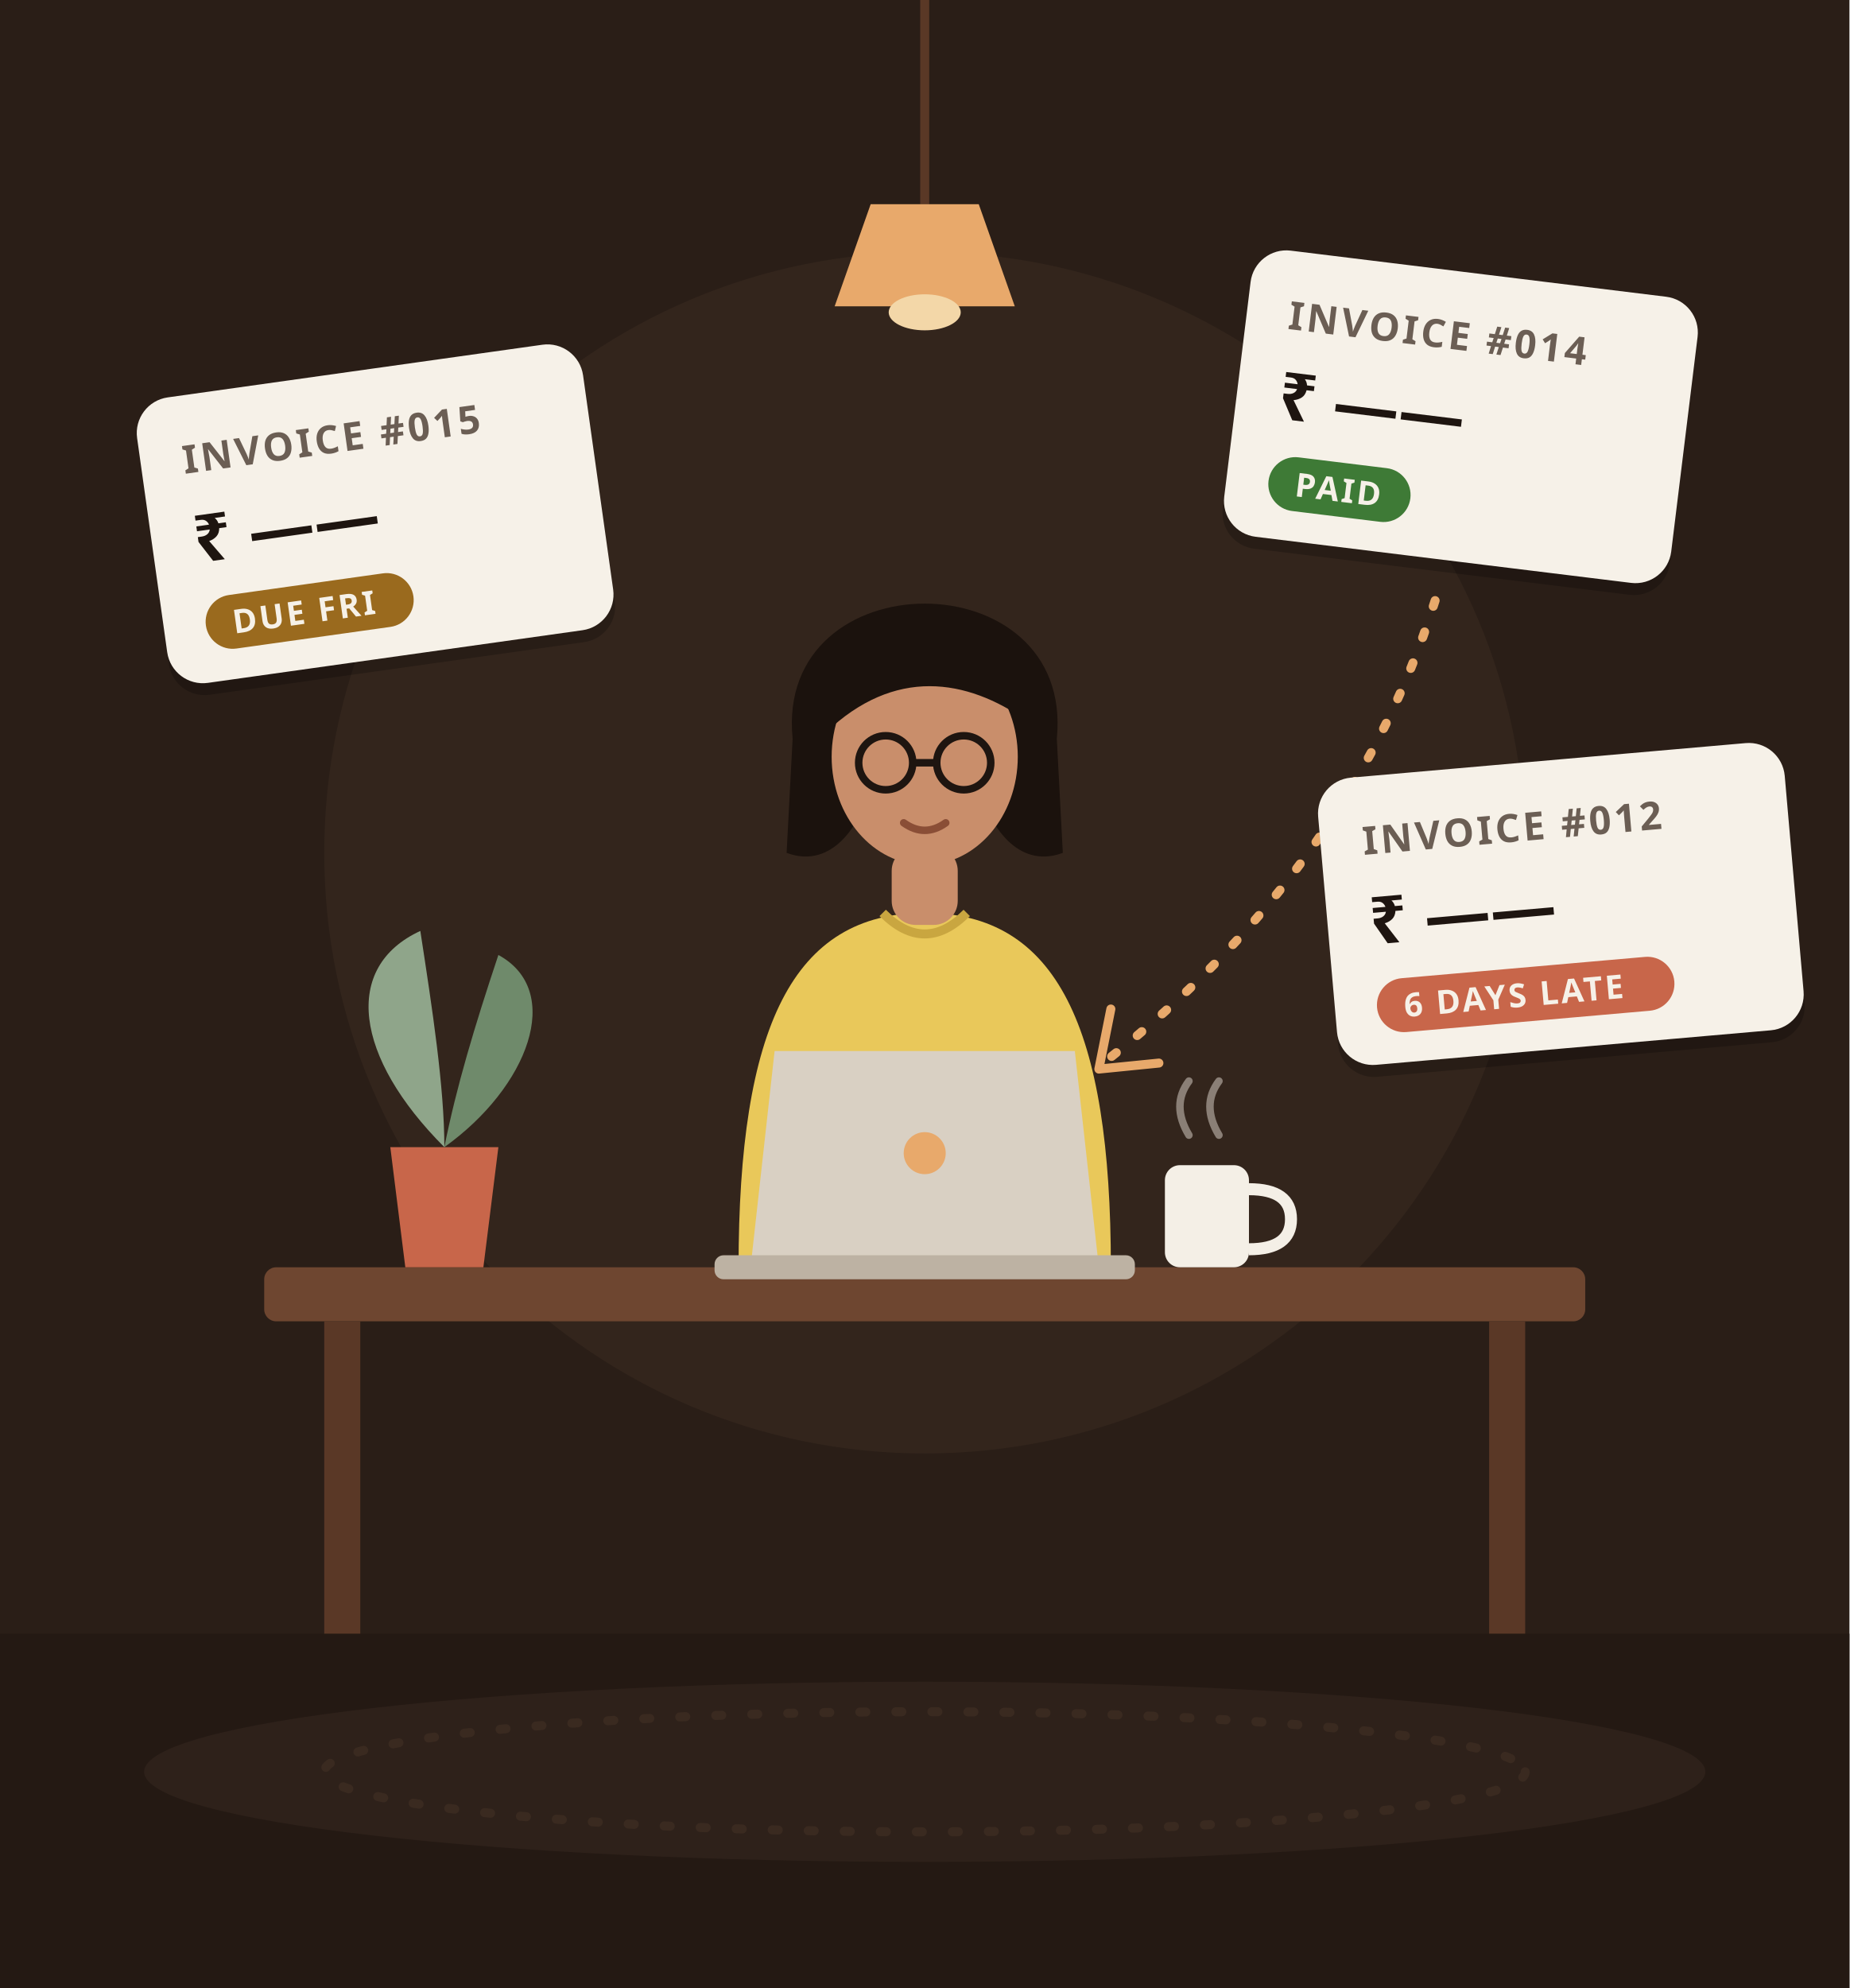
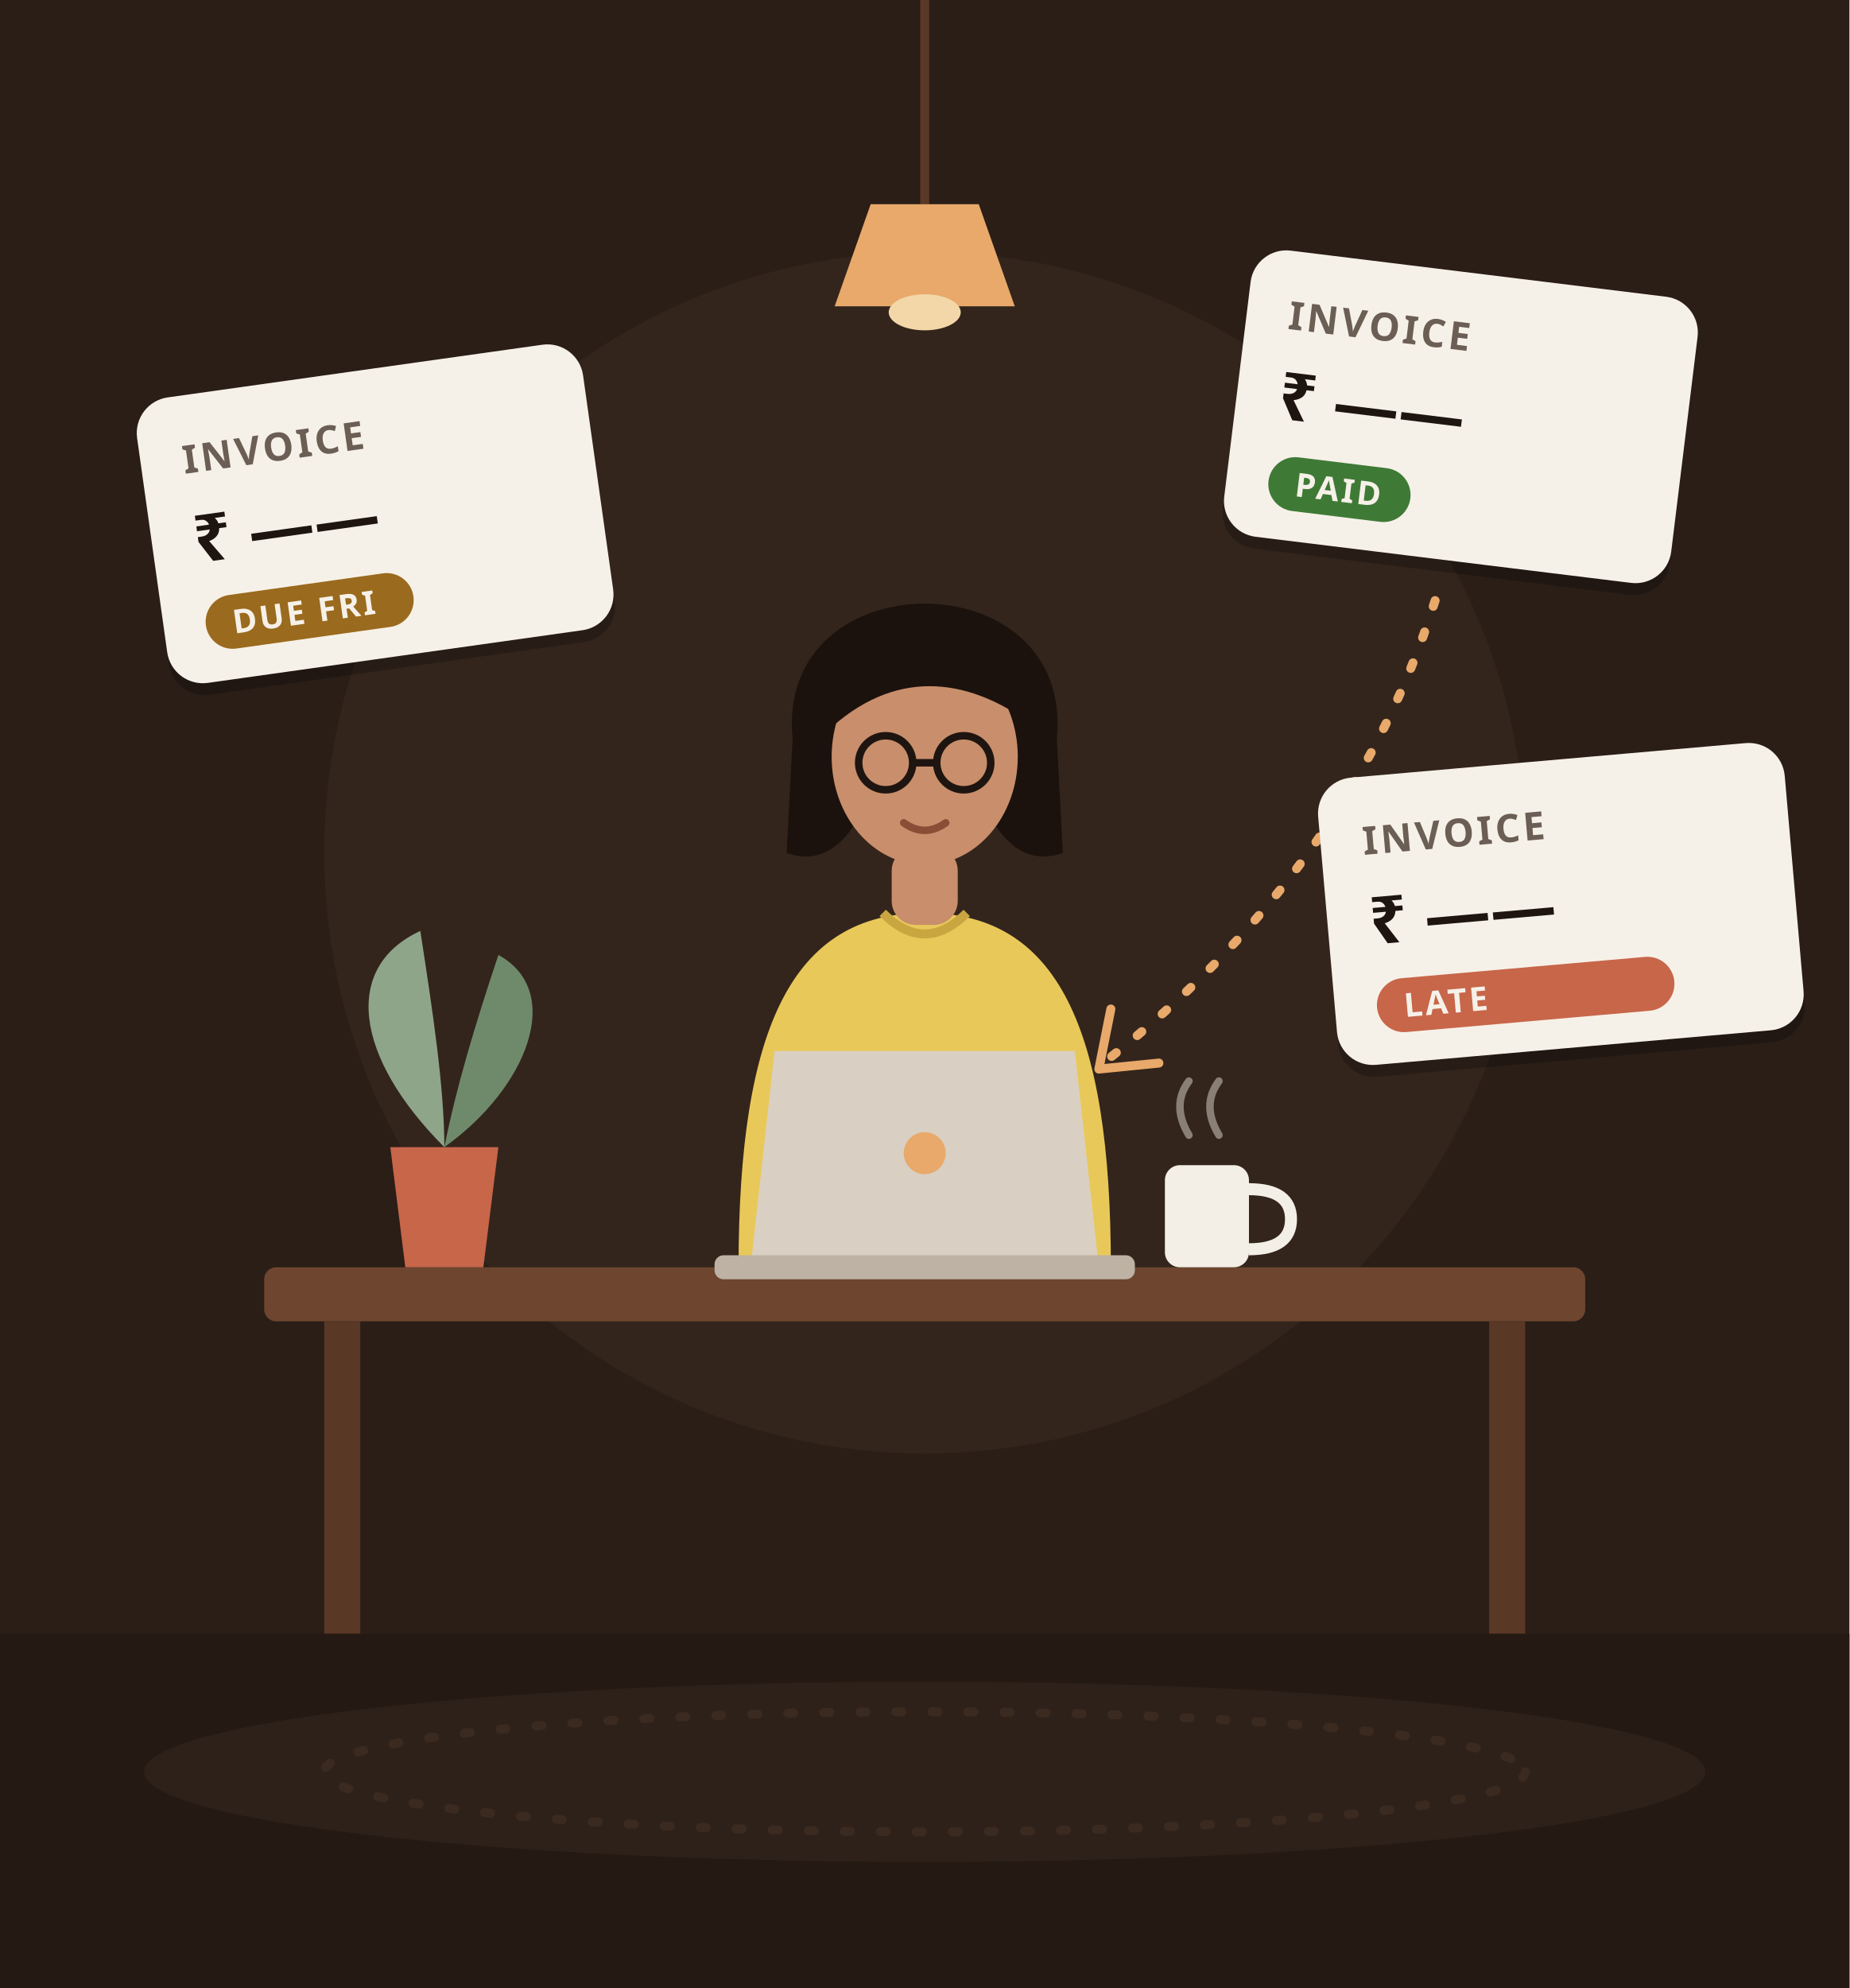
<svg xmlns="http://www.w3.org/2000/svg" viewBox="-8 -24 616 662" width="100%" height="100%" preserveAspectRatio="xMidYMid slice">
  <rect x="-50" y="-50" width="700" height="740" fill="#2A1E17" />
  <rect x="-50" y="520" width="700" height="200" fill="#241913" />
  <ellipse cx="300" cy="566" rx="260" ry="30" fill="#2E211A" />
  <ellipse cx="300" cy="566" rx="200" ry="20" fill="none" stroke="#3A2A20" stroke-width="3" stroke-dasharray="2 10" stroke-linecap="round" />
  <circle cx="300" cy="260" r="200" fill="#33251C" />
  <path d="M238 398 C238 318 256 280 300 280 C344 280 362 318 362 398 Z" fill="#E9C85A" />
  <path d="M286 280 Q300 294 314 280" fill="none" stroke="#C9A640" stroke-width="3" />
  <rect x="289" y="258" width="22" height="26" rx="8" fill="#C98E6B" />
  <path d="M256 222 C250 162 350 162 344 222 L346 260 C330 266 322 248 322 248 L278 248 C278 248 270 266 254 260 Z" fill="#1B120D" />
  <ellipse cx="300" cy="228" rx="31" ry="36" fill="#C98E6B" />
  <path d="M267 220 C270 184 320 176 334 216 C314 202 290 198 267 220 Z" fill="#1B120D" />
  <circle cx="287" cy="230" r="9" fill="none" stroke="#1E1510" stroke-width="2.5" />
  <circle cx="313" cy="230" r="9" fill="none" stroke="#1E1510" stroke-width="2.5" />
  <path d="M296 230 H304" stroke="#1E1510" stroke-width="2.5" />
  <path d="M293 250 Q300 255 307 250" fill="none" stroke="#8A4E36" stroke-width="2.5" stroke-linecap="round" />
  <rect x="80" y="398" width="440" height="18" rx="4" fill="#6E4630" />
  <rect x="100" y="416" width="12" height="104" fill="#5A3826" />
  <rect x="488" y="416" width="12" height="104" fill="#5A3826" />
  <path d="M242 398 L250 326 H350 L358 398 Z" fill="#D9D0C3" />
  <circle cx="300" cy="360" r="7" fill="#E8A96B" />
  <rect x="230" y="394" width="140" height="8" rx="3" fill="#BDB2A3" />
  <rect x="380" y="364" width="28" height="34" rx="5" fill="#F4EFE6" />
  <path d="M408 372 q14 0 14 10 t-14 10" fill="none" stroke="#F4EFE6" stroke-width="4" />
  <path d="M388 354 q-6 -10 0 -18 M398 354 q-6 -10 0 -18" fill="none" stroke="rgba(244,239,230,.45)" stroke-width="2.5" stroke-linecap="round" />
  <path d="M122 358 H158 L153 398 H127 Z" fill="#C8664A" />
  <path d="M140 358 C110 328 106 298 132 286 C136 312 140 338 140 358 Z" fill="#8FA58A" />
  <path d="M140 358 C168 338 180 306 158 294 C150 318 144 338 140 358 Z" fill="#6F8A6B" />
  <path d="M470 176 C 450 240, 410 290, 362 328" fill="none" stroke="#E8A96B" stroke-width="3" stroke-dasharray="2 9" stroke-linecap="round" />
  <path d="M362 312 L358 332 L378 330" fill="none" stroke="#E8A96B" stroke-width="3" stroke-linecap="round" stroke-linejoin="round" />
  <g transform="translate(36,110) rotate(-8)">
    <rect x="0" y="4" width="150" height="96" rx="12" fill="#000" opacity=".22" />
    <rect width="150" height="96" rx="12" fill="#F6F1E8" />
-     <text x="14" y="26" font-family="Outfit" font-size="13" font-weight="600" fill="#6B5E54" letter-spacing="1">INVOICE #015</text>
+     <text x="14" y="26" font-family="Outfit" font-size="13" font-weight="600" fill="#6B5E54" letter-spacing="1">INVOICE</text>
    <text x="14" y="56" font-family="Outfit" font-size="22" font-weight="600" fill="#1E1510">₹ ——</text>
    <rect x="14" y="68" width="69.8" height="18" rx="9" fill="#9A6A1E" />
    <text x="23" y="81" font-family="Outfit" font-size="11" font-weight="700" fill="#F6F1E8" letter-spacing=".8">DUE FRI</text>
  </g>
  <g transform="translate(410,58) rotate(7)">
    <rect x="0" y="4" width="150" height="96" rx="12" fill="#000" opacity=".22" />
    <rect width="150" height="96" rx="12" fill="#F6F1E8" />
-     <text x="14" y="26" font-family="Outfit" font-size="13" font-weight="600" fill="#6B5E54" letter-spacing="1">INVOICE #014</text>
+     <text x="14" y="26" font-family="Outfit" font-size="13" font-weight="600" fill="#6B5E54" letter-spacing="1">INVOICE</text>
    <text x="14" y="56" font-family="Outfit" font-size="22" font-weight="600" fill="#1E1510">₹ ——</text>
    <rect x="14" y="68" width="47.6" height="18" rx="9" fill="#3E7A36" />
    <text x="23" y="81" font-family="Outfit" font-size="11" font-weight="700" fill="#F6F1E8" letter-spacing=".8">PAID</text>
  </g>
  <g transform="translate(430,236) rotate(-5)">
    <rect x="0" y="4" width="156" height="96" rx="12" fill="#000" opacity=".22" />
    <rect width="156" height="96" rx="12" fill="#F6F1E8" />
-     <text x="14" y="26" font-family="Outfit" font-size="13" font-weight="600" fill="#6B5E54" letter-spacing="1">INVOICE #012</text>
+     <text x="14" y="26" font-family="Outfit" font-size="13" font-weight="600" fill="#6B5E54" letter-spacing="1">INVOICE</text>
    <text x="14" y="56" font-family="Outfit" font-size="22" font-weight="600" fill="#1E1510">₹ ——</text>
    <rect x="14" y="68" width="99.4" height="18" rx="9" fill="#C8664A" />
-     <text x="23" y="81" font-family="Outfit" font-size="11" font-weight="700" fill="#F6F1E8" letter-spacing=".8">6 DAYS LATE</text>
+     <text x="23" y="81" font-family="Outfit" font-size="11" font-weight="700" fill="#F6F1E8" letter-spacing=".8">LATE</text>
  </g>
  <rect x="196" y="416" width="64" height="8" rx="2" fill="#F6F1E8" opacity=".0" />
  <path d="M300 -30 V44" stroke="#5A3826" stroke-width="3" />
  <path d="M270 78 L282 44 H318 L330 78 Z" fill="#E8A96B" />
  <ellipse cx="300" cy="80" rx="12" ry="6" fill="#F3D7A8" />
</svg>
